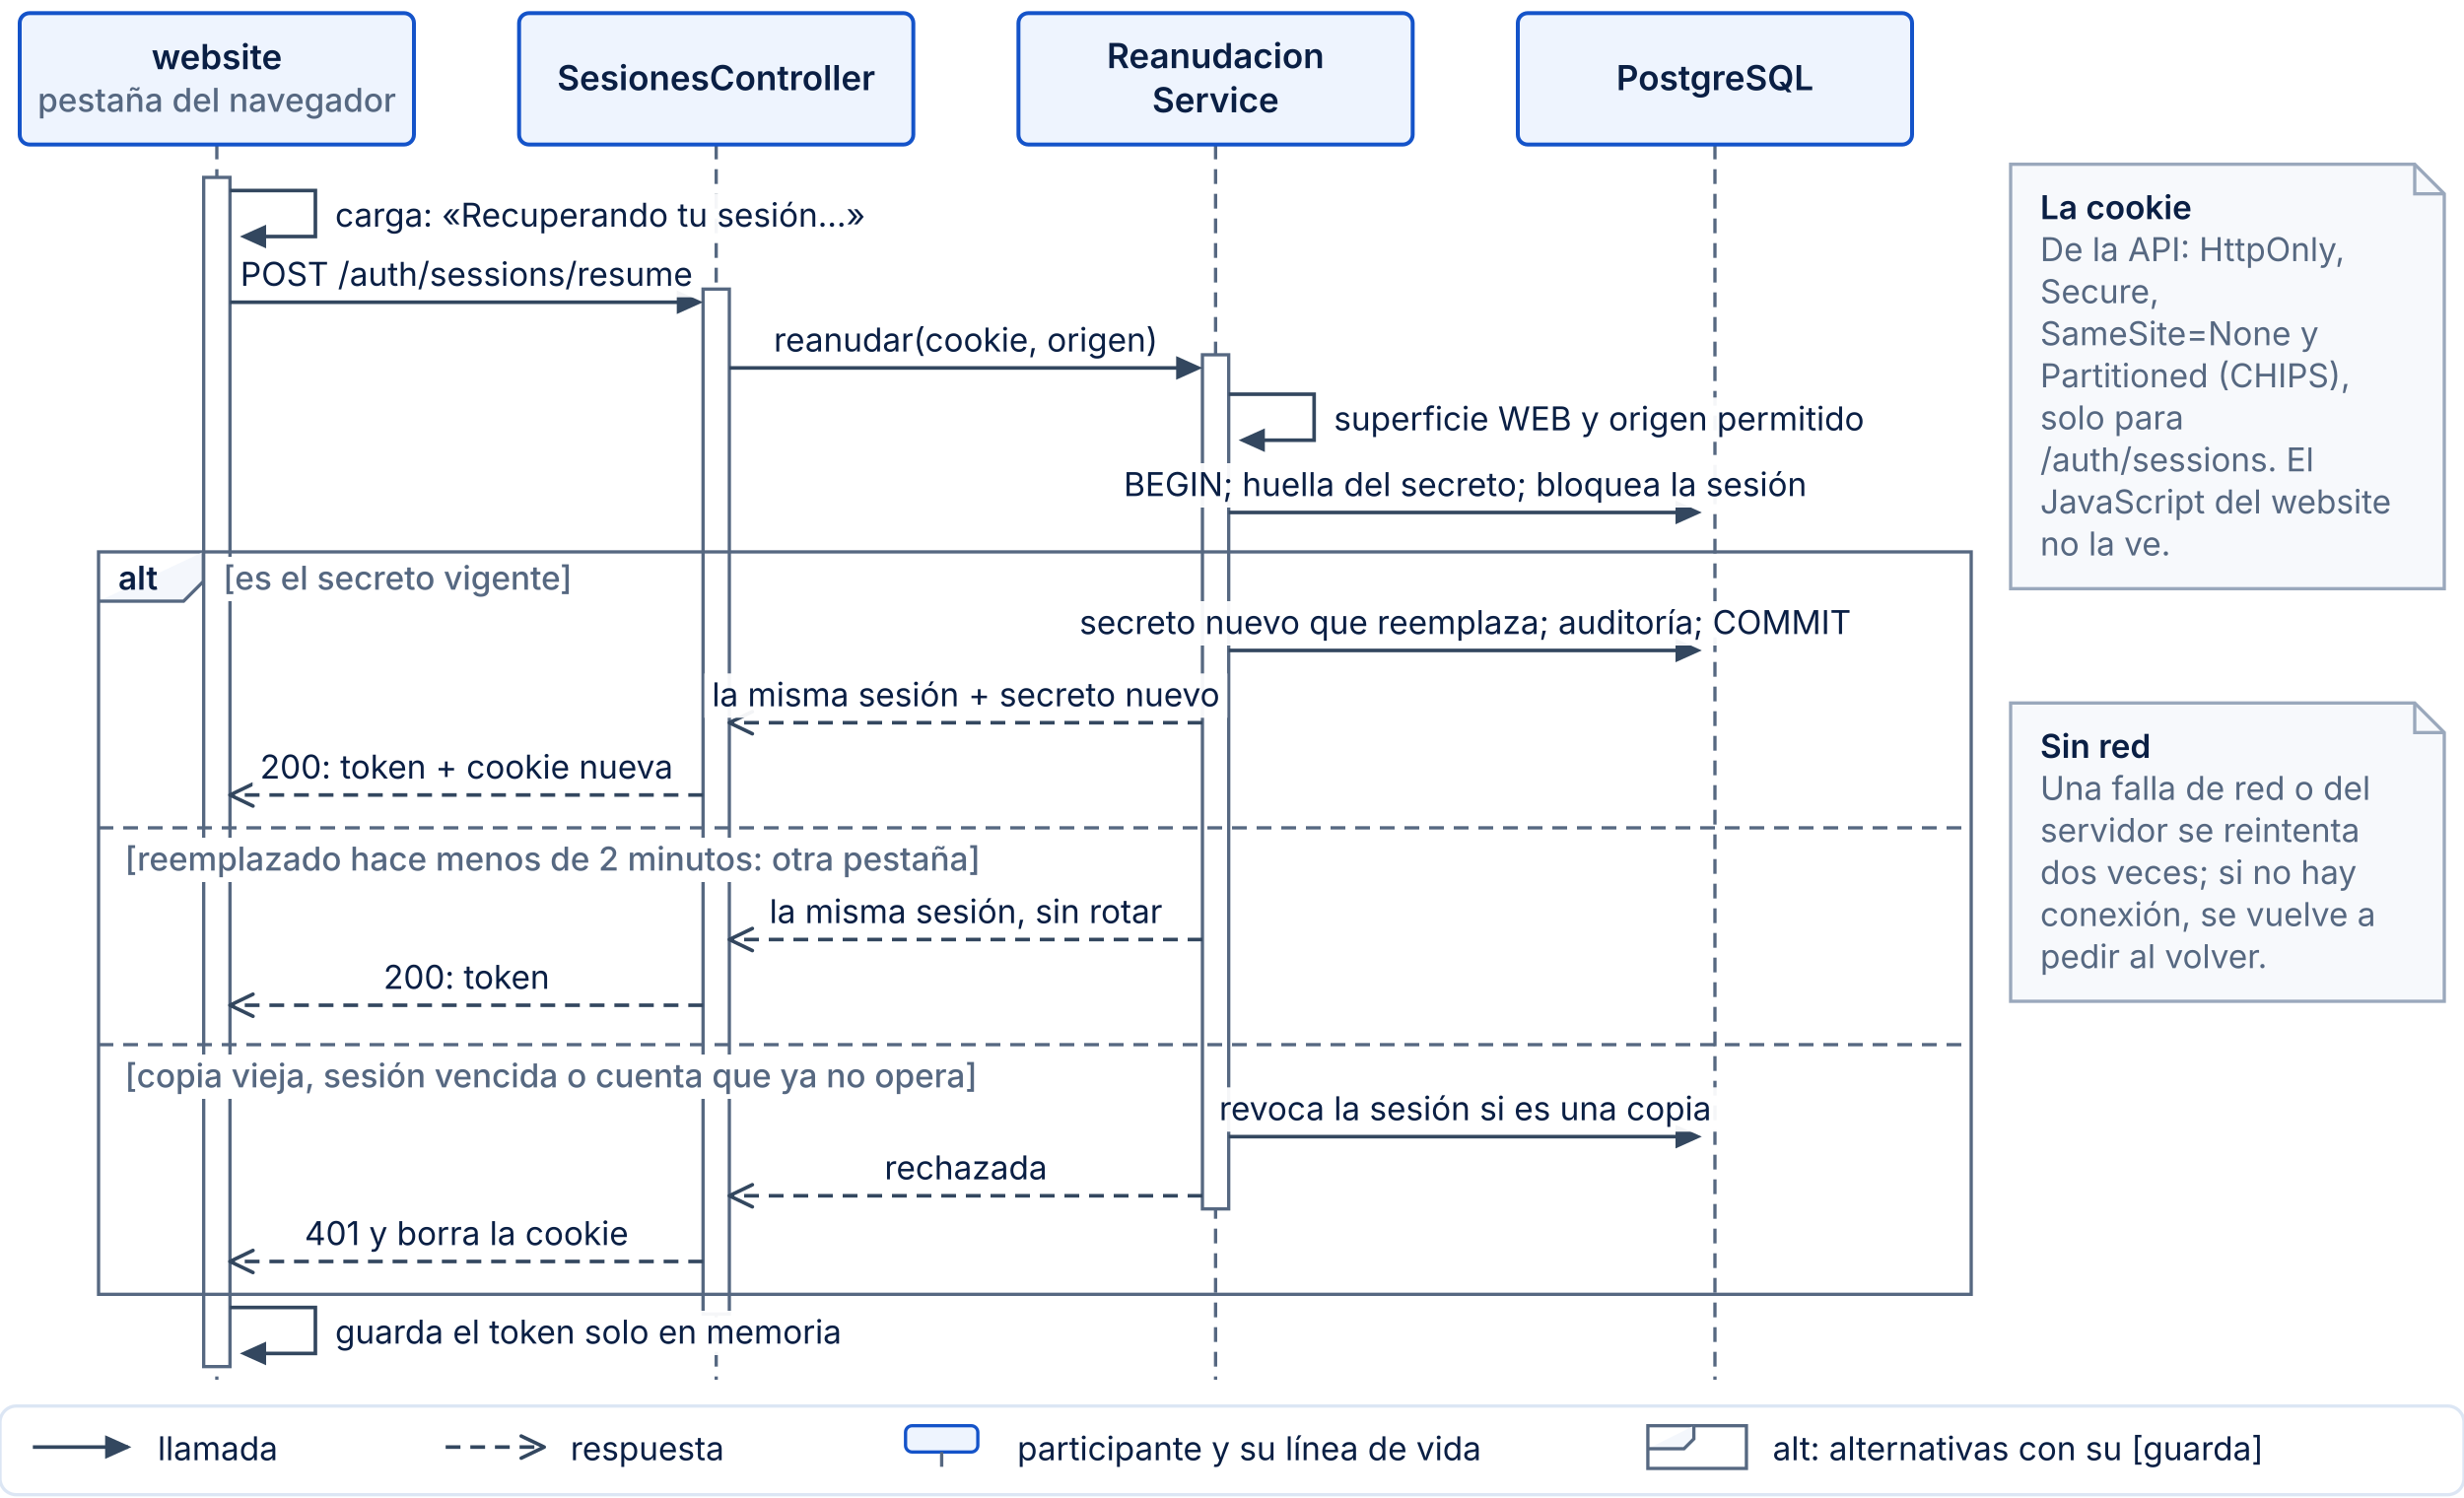
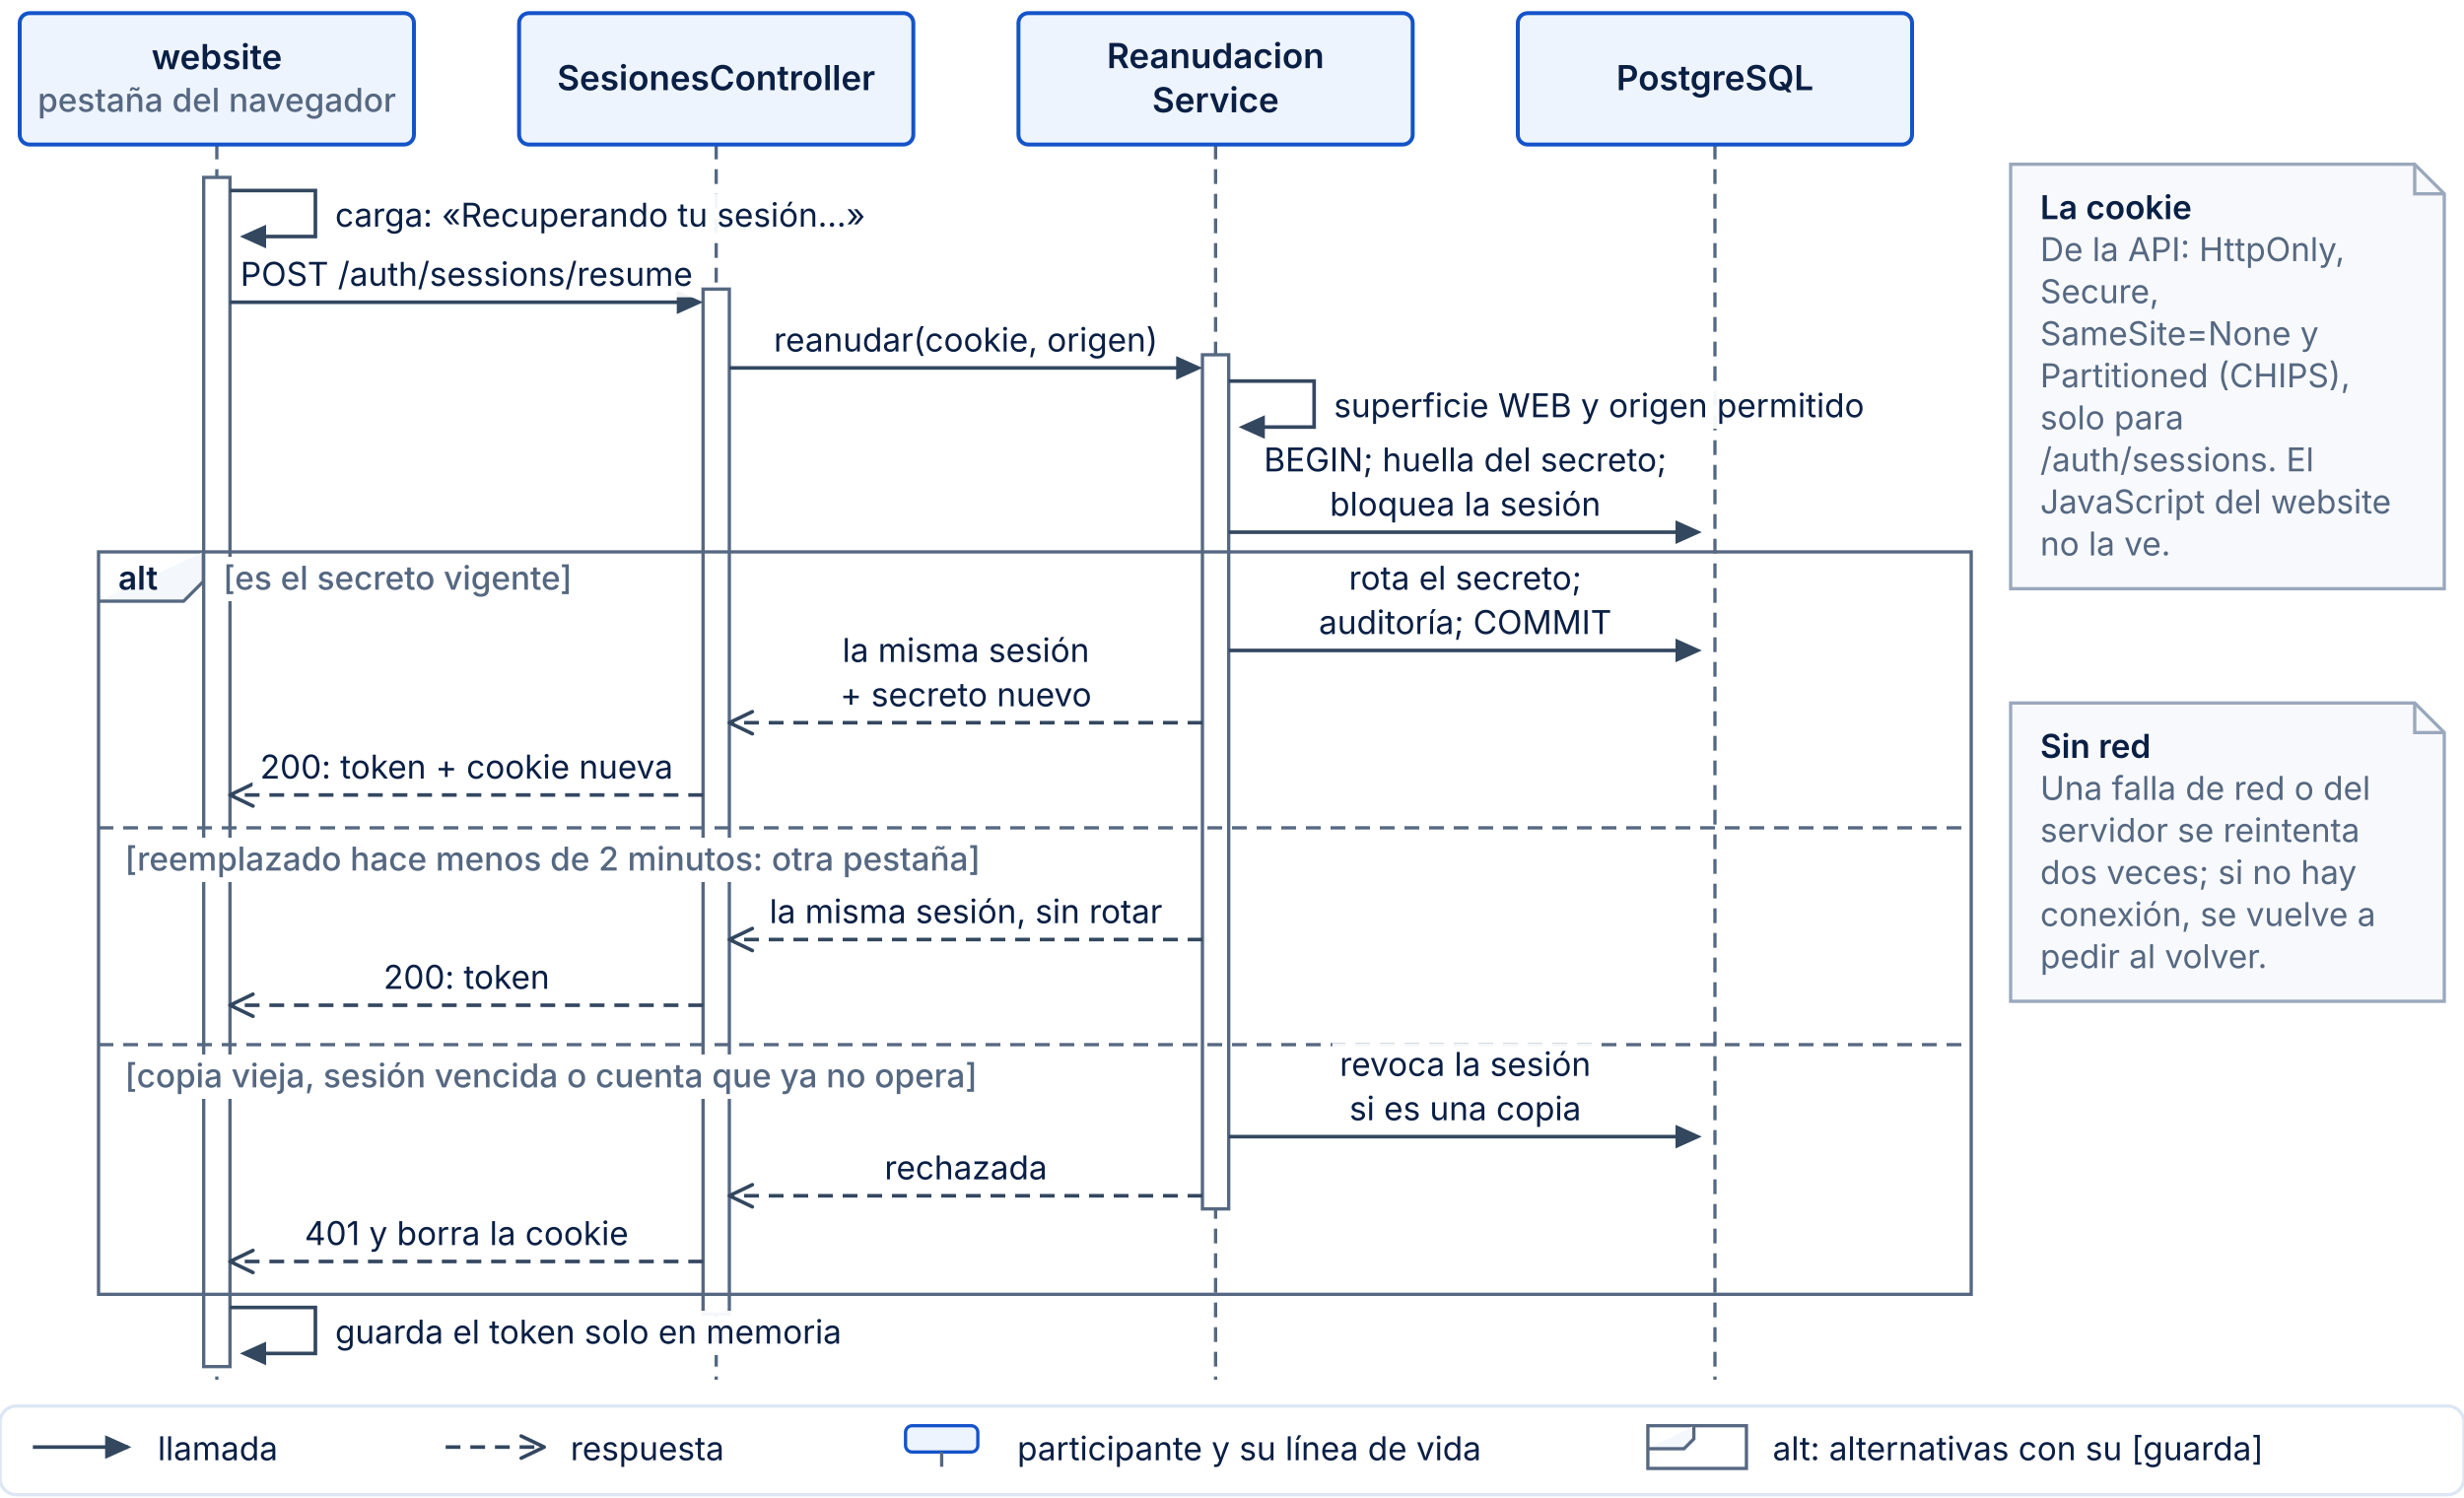
<svg xmlns="http://www.w3.org/2000/svg" width="750pt" height="456pt" viewBox="0 0 750 456" data-lamina="E-02">
  <rect x="0" y="0" width="750" height="456" fill="#FFFFFF" />
  <path d="M 66 44 L 66 420" stroke="#566881" stroke-width="1" stroke-dasharray="4.5 3" fill="none" />
  <path d="M 218 44 L 218 420" stroke="#566881" stroke-width="1" stroke-dasharray="4.5 3" fill="none" />
  <path d="M 370 44 L 370 420" stroke="#566881" stroke-width="1" stroke-dasharray="4.5 3" fill="none" />
  <path d="M 522 44 L 522 420" stroke="#566881" stroke-width="1" stroke-dasharray="4.5 3" fill="none" />
  <rect x="62" y="54" width="8" height="362" fill="#FFFFFF" stroke="#566881" stroke-width="1" />
  <rect x="214" y="88" width="8" height="312" fill="#FFFFFF" stroke="#566881" stroke-width="1" />
  <rect x="366" y="108" width="8" height="260" fill="#FFFFFF" stroke="#566881" stroke-width="1" />
  <rect x="30" y="168" width="570" height="226" fill="none" stroke="#566881" stroke-width="1" />
  <path d="M 30 183 L 55.89 183 L 61.89 177 L 61.89 168" fill="#F4F7FC" stroke="#566881" stroke-width="1" />
  <text x="36" y="179.5" font-family="Inter" font-size="10" font-weight="600" fill="#0A1F44">alt</text>
  <rect x="65.89" y="169.5" width="110.87" height="13.5" fill="#FFFFFF" />
  <text x="67.89" y="179.5" font-family="Inter" font-size="10" font-weight="500" fill="#566881">[es el secreto vigente]</text>
  <path d="M 30 252 L 600 252" stroke="#566881" stroke-width="1" stroke-dasharray="4.5 3" />
  <rect x="36" y="255" width="264.66" height="13.5" fill="#FFFFFF" />
  <text x="38" y="265" font-family="Inter" font-size="10" font-weight="500" fill="#566881">[reemplazado hace menos de 2 minutos: otra pestaña]</text>
  <path d="M 30 318 L 600 318" stroke="#566881" stroke-width="1" stroke-dasharray="4.5 3" />
  <rect x="36" y="321" width="263.94" height="13.5" fill="#FFFFFF" />
  <text x="38" y="331" font-family="Inter" font-size="10" font-weight="500" fill="#566881">[copia vieja, sesión vencida o cuenta que ya no opera]</text>
  <rect x="0" y="428" width="750" height="27" rx="5" fill="#FFFFFF" stroke="#DCE6F4" stroke-width="1" />
  <path d="M 10 440.5 L 39 440.5" stroke="#33475F" stroke-width="1.1" fill="none" />
  <path d="M 40 440.5 L 32 444.1 L 32 436.9 Z" fill="#33475F" />
  <text x="48" y="444.5" font-family="Inter" font-size="10" font-weight="400" fill="#0A1F44">llamada</text>
  <path d="M 135.65 440.5 L 164.65 440.5" stroke="#33475F" stroke-width="1.1" fill="none" stroke-dasharray="4.5 3" />
  <path d="M 158.65 443.86 L 165.65 440.5 L 158.65 437.14" fill="none" stroke="#33475F" stroke-width="1.1" stroke-linejoin="round" stroke-linecap="round" />
  <text x="173.65" y="444.5" font-family="Inter" font-size="10" font-weight="400" fill="#0A1F44">respuesta</text>
  <rect x="275.63" y="434" width="22" height="8" rx="2" fill="#EEF4FE" stroke="#1453C9" stroke-width="1" />
  <path d="M 286.63 442 L 286.63 449" stroke="#566881" stroke-dasharray="4.5 3" />
  <text x="309.63" y="444.5" font-family="Inter" font-size="10" font-weight="400" fill="#0A1F44">participante y su línea de vida</text>
  <rect x="501.58" y="434" width="30" height="13" fill="none" stroke="#566881" stroke-width="1" />
  <path d="M 501.58 441 L 512.58 441 L 515.58 438 L 515.58 434" fill="#F4F7FC" stroke="#566881" stroke-width="1" />
  <text x="539.58" y="444.5" font-family="Inter" font-size="10" font-weight="400" fill="#0A1F44">alt: alternativas con su [guarda]</text>
  <path d="M 70 58 L 96 58 L 96 72 L 79 72" fill="none" stroke="#33475F" stroke-width="1.1" />
  <path d="M 73 72 L 81 68.4 L 81 75.6 Z" fill="#33475F" />
  <path d="M 70 92 L 208 92" fill="none" stroke="#33475F" stroke-width="1.1" />
  <path d="M 214 92 L 206 95.6 L 206 88.4 Z" fill="#33475F" />
  <path d="M 222 112 L 360 112" fill="none" stroke="#33475F" stroke-width="1.1" />
  <path d="M 366 112 L 358 115.6 L 358 108.4 Z" fill="#33475F" />
-   <path d="M 374 120 L 400 120 L 400 134 L 383 134" fill="none" stroke="#33475F" stroke-width="1.1" />
-   <path d="M 377 134 L 385 130.4 L 385 137.6 Z" fill="#33475F" />
-   <path d="M 374 156 L 512 156" fill="none" stroke="#33475F" stroke-width="1.1" />
-   <path d="M 518 156 L 510 159.6 L 510 152.4 Z" fill="#33475F" />
+   <path d="M 374 116 L 400 116 L 400 130 L 383 130" fill="none" stroke="#33475F" stroke-width="1.1" />
+   <path d="M 377 130 L 385 126.4 L 385 133.6 Z" fill="#33475F" />
+   <path d="M 374 162 L 512 162" fill="none" stroke="#33475F" stroke-width="1.1" />
+   <path d="M 518 162 L 510 165.6 L 510 158.4 Z" fill="#33475F" />
  <path d="M 374 198 L 512 198" fill="none" stroke="#33475F" stroke-width="1.1" />
  <path d="M 518 198 L 510 201.6 L 510 194.4 Z" fill="#33475F" />
  <path d="M 366 220 L 222 220" fill="none" stroke="#33475F" stroke-width="1.1" stroke-dasharray="4.5 3" />
  <path d="M 229 216.64 L 222 220 L 229 223.36" fill="none" stroke="#33475F" stroke-width="1.1" stroke-linejoin="round" stroke-linecap="round" />
  <path d="M 214 242 L 70 242" fill="none" stroke="#33475F" stroke-width="1.1" stroke-dasharray="4.5 3" />
  <path d="M 77 238.64 L 70 242 L 77 245.36" fill="none" stroke="#33475F" stroke-width="1.1" stroke-linejoin="round" stroke-linecap="round" />
  <path d="M 366 286 L 222 286" fill="none" stroke="#33475F" stroke-width="1.1" stroke-dasharray="4.5 3" />
  <path d="M 229 282.64 L 222 286 L 229 289.36" fill="none" stroke="#33475F" stroke-width="1.1" stroke-linejoin="round" stroke-linecap="round" />
  <path d="M 214 306 L 70 306" fill="none" stroke="#33475F" stroke-width="1.1" stroke-dasharray="4.5 3" />
  <path d="M 77 302.64 L 70 306 L 77 309.36" fill="none" stroke="#33475F" stroke-width="1.1" stroke-linejoin="round" stroke-linecap="round" />
  <path d="M 374 346 L 512 346" fill="none" stroke="#33475F" stroke-width="1.1" />
  <path d="M 518 346 L 510 349.6 L 510 342.4 Z" fill="#33475F" />
  <path d="M 366 364 L 222 364" fill="none" stroke="#33475F" stroke-width="1.1" stroke-dasharray="4.5 3" />
  <path d="M 229 360.64 L 222 364 L 229 367.36" fill="none" stroke="#33475F" stroke-width="1.1" stroke-linejoin="round" stroke-linecap="round" />
  <path d="M 214 384 L 70 384" fill="none" stroke="#33475F" stroke-width="1.1" stroke-dasharray="4.5 3" />
  <path d="M 77 380.64 L 70 384 L 77 387.36" fill="none" stroke="#33475F" stroke-width="1.1" stroke-linejoin="round" stroke-linecap="round" />
  <path d="M 70 398 L 96 398 L 96 412 L 79 412" fill="none" stroke="#33475F" stroke-width="1.1" />
  <path d="M 73 412 L 81 408.4 L 81 415.6 Z" fill="#33475F" />
  <rect x="6" y="4" width="120" height="40" rx="3" fill="#EEF4FE" stroke="#1453C9" stroke-width="1.2" />
  <text x="66" y="21.05" font-family="Inter" font-size="10.5" font-weight="600" fill="#0A1F44" text-anchor="middle">website</text>
  <text x="66" y="34.01" font-family="Inter" font-size="10" font-weight="500" fill="#566881" text-anchor="middle">pestaña del navegador</text>
  <rect x="158" y="4" width="120" height="40" rx="3" fill="#EEF4FE" stroke="#1453C9" stroke-width="1.2" />
  <text x="218" y="27.45" font-family="Inter" font-size="10.5" font-weight="600" fill="#0A1F44" text-anchor="middle">SesionesController</text>
  <rect x="310" y="4" width="120" height="40" rx="3" fill="#EEF4FE" stroke="#1453C9" stroke-width="1.2" />
  <text x="370" y="20.73" font-family="Inter" font-size="10.5" font-weight="600" fill="#0A1F44" text-anchor="middle">Reanudacion</text>
  <text x="370" y="34.17" font-family="Inter" font-size="10.5" font-weight="600" fill="#0A1F44" text-anchor="middle">Service</text>
  <rect x="462" y="4" width="120" height="40" rx="3" fill="#EEF4FE" stroke="#1453C9" stroke-width="1.2" />
  <text x="522" y="27.45" font-family="Inter" font-size="10.5" font-weight="600" fill="#0A1F44" text-anchor="middle">PostgreSQL</text>
  <path d="M 612 50 L 735 50 L 744 59 L 744 179.2 L 612 179.2 Z" fill="#F7F9FC" stroke="#9AA8BC" stroke-width="1" />
  <path d="M 735 50 L 735 59 L 744 59" fill="none" stroke="#9AA8BC" stroke-width="1" />
  <text x="621" y="66.69" font-family="Inter" font-size="10" font-weight="600" fill="#0A1F44">La cookie</text>
  <text x="621" y="79.49" font-family="Inter" font-size="10" font-weight="400" fill="#566881">De la API: HttpOnly,</text>
  <text x="621" y="92.29" font-family="Inter" font-size="10" font-weight="400" fill="#566881">Secure,</text>
  <text x="621" y="105.09" font-family="Inter" font-size="10" font-weight="400" fill="#566881">SameSite=None y</text>
  <text x="621" y="117.89" font-family="Inter" font-size="10" font-weight="400" fill="#566881">Partitioned (CHIPS),</text>
  <text x="621" y="130.69" font-family="Inter" font-size="10" font-weight="400" fill="#566881">solo para</text>
  <text x="621" y="143.49" font-family="Inter" font-size="10" font-weight="400" fill="#566881">/auth/sessions. El</text>
  <text x="621" y="156.29" font-family="Inter" font-size="10" font-weight="400" fill="#566881">JavaScript del website</text>
  <text x="621" y="169.09" font-family="Inter" font-size="10" font-weight="400" fill="#566881">no la ve.</text>
  <path d="M 612 214 L 735 214 L 744 223 L 744 304.8 L 612 304.8 Z" fill="#F7F9FC" stroke="#9AA8BC" stroke-width="1" />
  <path d="M 735 214 L 735 223 L 744 223" fill="none" stroke="#9AA8BC" stroke-width="1" />
  <text x="621" y="230.69" font-family="Inter" font-size="10" font-weight="600" fill="#0A1F44">Sin red</text>
  <text x="621" y="243.49" font-family="Inter" font-size="10" font-weight="400" fill="#566881">Una falla de red o del</text>
  <text x="621" y="256.29" font-family="Inter" font-size="10" font-weight="400" fill="#566881">servidor se reintenta</text>
  <text x="621" y="269.09" font-family="Inter" font-size="10" font-weight="400" fill="#566881">dos veces; si no hay</text>
  <text x="621" y="281.89" font-family="Inter" font-size="10" font-weight="400" fill="#566881">conexión, se vuelve a</text>
  <text x="621" y="294.69" font-family="Inter" font-size="10" font-weight="400" fill="#566881">pedir al volver.</text>
  <rect x="100" y="59" width="165.6" height="13.5" fill="#FFFFFF" opacity="0.94" />
  <text x="102" y="69" font-family="Inter" font-size="10" font-weight="400" fill="#0A1F44">carga: «Recuperando tu sesión…»</text>
  <rect x="71.06" y="77" width="141.89" height="13.5" fill="#FFFFFF" opacity="0.94" />
  <text x="142" y="87" font-family="Inter" font-size="10" font-weight="400" fill="#0A1F44" text-anchor="middle">POST /auth/sessions/resume</text>
  <rect x="233.49" y="97" width="121.02" height="13.5" fill="#FFFFFF" opacity="0.94" />
  <text x="294" y="107" font-family="Inter" font-size="10" font-weight="400" fill="#0A1F44" text-anchor="middle">reanudar(cookie, origen)</text>
-   <rect x="404" y="121" width="165.04" height="13.5" fill="#FFFFFF" opacity="0.94" />
-   <text x="406" y="131" font-family="Inter" font-size="10" font-weight="400" fill="#0A1F44">superficie WEB y origen permitido</text>
-   <rect x="339.95" y="141" width="212.09" height="13.5" fill="#FFFFFF" opacity="0.94" />
-   <text x="446" y="151" font-family="Inter" font-size="10" font-weight="400" fill="#0A1F44" text-anchor="middle">BEGIN; huella del secreto; bloquea la sesión</text>
-   <rect x="326.15" y="183" width="239.7" height="13.5" fill="#FFFFFF" opacity="0.94" />
-   <text x="446" y="193" font-family="Inter" font-size="10" font-weight="400" fill="#0A1F44" text-anchor="middle">secreto nuevo que reemplaza; auditoría; COMMIT</text>
-   <rect x="214.39" y="205" width="159.21" height="13.5" fill="#FFFFFF" opacity="0.94" />
-   <text x="294" y="215" font-family="Inter" font-size="10" font-weight="400" fill="#0A1F44" text-anchor="middle">la misma sesión + secreto nuevo</text>
+   <rect x="404" y="117" width="165.04" height="13.5" fill="#FFFFFF" opacity="0.94" />
+   <text x="406" y="127" font-family="Inter" font-size="10" font-weight="400" fill="#0A1F44">superficie WEB y origen permitido</text>
+   <rect x="382.56" y="133.5" width="126.88" height="13.5" fill="#FFFFFF" opacity="0.94" />
+   <text x="446" y="143.5" font-family="Inter" font-size="10" font-weight="400" fill="#0A1F44" text-anchor="middle">BEGIN; huella del secreto;</text>
+   <rect x="402.8" y="147" width="86.4" height="13.5" fill="#FFFFFF" opacity="0.94" />
+   <text x="446" y="157" font-family="Inter" font-size="10" font-weight="400" fill="#0A1F44" text-anchor="middle">bloquea la sesión</text>
+   <rect x="408.39" y="169.5" width="75.23" height="13.5" fill="#FFFFFF" opacity="0.94" />
+   <text x="446" y="179.5" font-family="Inter" font-size="10" font-weight="400" fill="#0A1F44" text-anchor="middle">rota el secreto;</text>
+   <rect x="399.43" y="183" width="93.13" height="13.5" fill="#FFFFFF" opacity="0.94" />
+   <text x="446" y="193" font-family="Inter" font-size="10" font-weight="400" fill="#0A1F44" text-anchor="middle">auditoría; COMMIT</text>
+   <rect x="254.4" y="191.5" width="79.21" height="13.5" fill="#FFFFFF" opacity="0.94" />
+   <text x="294" y="201.5" font-family="Inter" font-size="10" font-weight="400" fill="#0A1F44" text-anchor="middle">la misma sesión</text>
+   <rect x="253.4" y="205" width="81.19" height="13.5" fill="#FFFFFF" opacity="0.94" />
+   <text x="294" y="215" font-family="Inter" font-size="10" font-weight="400" fill="#0A1F44" text-anchor="middle">+ secreto nuevo</text>
  <rect x="76.86" y="227" width="130.29" height="13.5" fill="#FFFFFF" opacity="0.94" />
  <text x="142" y="237" font-family="Inter" font-size="10" font-weight="400" fill="#0A1F44" text-anchor="middle">200: token + cookie nueva</text>
  <rect x="232.13" y="271" width="123.74" height="13.5" fill="#FFFFFF" opacity="0.94" />
  <text x="294" y="281" font-family="Inter" font-size="10" font-weight="400" fill="#0A1F44" text-anchor="middle">la misma sesión, sin rotar</text>
  <rect x="114.55" y="291" width="54.9" height="13.5" fill="#FFFFFF" opacity="0.94" />
  <text x="142" y="301" font-family="Inter" font-size="10" font-weight="400" fill="#0A1F44" text-anchor="middle">200: token</text>
-   <rect x="368.86" y="331" width="154.28" height="13.5" fill="#FFFFFF" opacity="0.94" />
-   <text x="446" y="341" font-family="Inter" font-size="10" font-weight="400" fill="#0A1F44" text-anchor="middle">revoca la sesión si es una copia</text>
+   <rect x="405.54" y="317.5" width="80.91" height="13.5" fill="#FFFFFF" opacity="0.94" />
+   <text x="446" y="327.5" font-family="Inter" font-size="10" font-weight="400" fill="#0A1F44" text-anchor="middle">revoca la sesión</text>
+   <rect x="408.72" y="331" width="74.55" height="13.5" fill="#FFFFFF" opacity="0.94" />
+   <text x="446" y="341" font-family="Inter" font-size="10" font-weight="400" fill="#0A1F44" text-anchor="middle">si es una copia</text>
  <rect x="267.14" y="349" width="53.71" height="13.5" fill="#FFFFFF" opacity="0.94" />
  <text x="294" y="359" font-family="Inter" font-size="10" font-weight="400" fill="#0A1F44" text-anchor="middle">rechazada</text>
  <rect x="90.77" y="369" width="102.45" height="13.5" fill="#FFFFFF" opacity="0.94" />
  <text x="142" y="379" font-family="Inter" font-size="10" font-weight="400" fill="#0A1F44" text-anchor="middle">401 y borra la cookie</text>
  <rect x="100" y="399" width="158.55" height="13.5" fill="#FFFFFF" opacity="0.94" />
  <text x="102" y="409" font-family="Inter" font-size="10" font-weight="400" fill="#0A1F44">guarda el token solo en memoria</text>
</svg>
